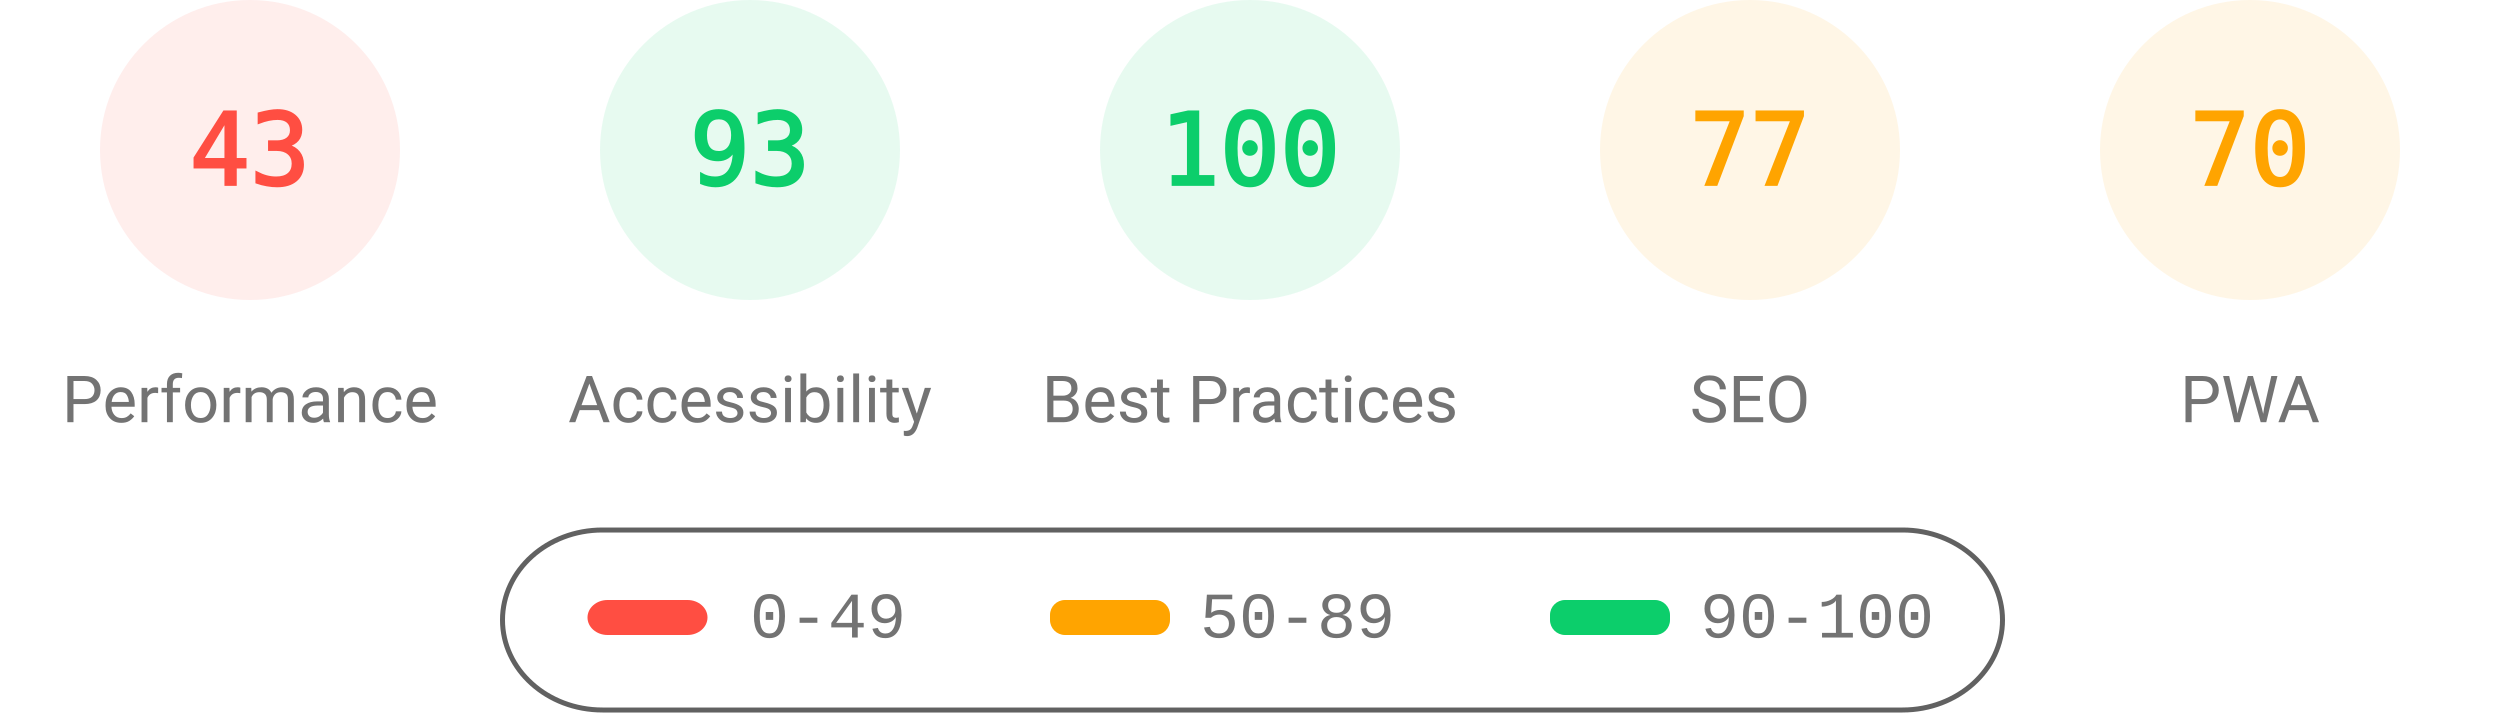
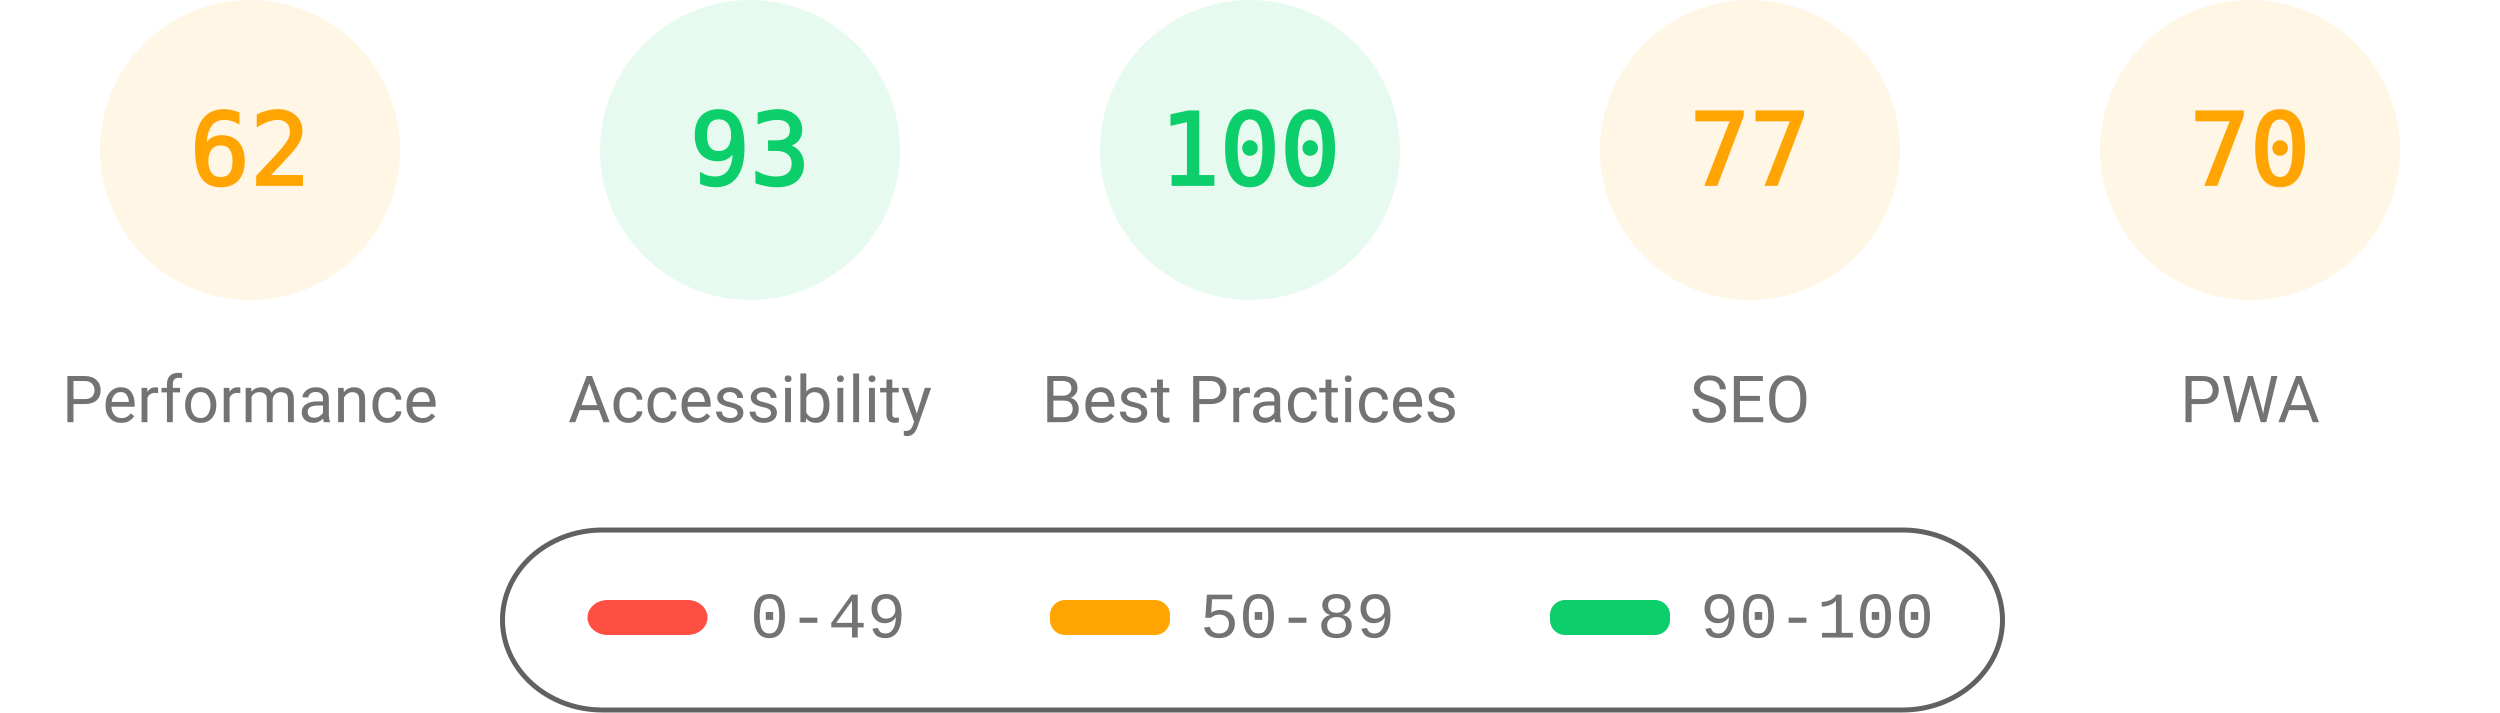
<svg xmlns="http://www.w3.org/2000/svg" fill="none" width="1000" height="285">
  <style>.gauge-base{opacity:.1}.gauge-arc{fill:none;animation-delay:250ms;stroke-linecap:round;transform:rotate(-90deg);transform-origin:100px 60px;animation:load-gauge 1s ease forwards}.guage-text{font-size:40px;font-family:monospace;text-align:center}.guage-red{color:#ff4e42;fill:#ff4e42;stroke:#ff4e42}.guage-orange{color:#ffa400;fill:#ffa400;stroke:#ffa400}.guage-green{color:#0cce6b;fill:#0cce6b;stroke:#0cce6b}.guage-undefined{color:#5c5c5c;fill:#5c5c5c;stroke:#5c5c5c}.guage-title{color:#737373;fill:#737373;stroke:none;font-size:26px;line-height:26px;font-family:Roboto,Halvetica,Arial,sans-serif}@keyframes load-gauge{from{stroke-dasharray:0 352.858}}</style>
-   <svg class="guage-div guage-perf guage-red" viewBox="0 0 200 200" width="200" height="200">
+   <svg class="guage-div guage-perf guage-orange" viewBox="0 0 200 200" width="200" height="200">
    <circle class="gauge-base" r="56" cx="100" cy="60" stroke-width="8" />
-     <circle class="gauge-arc guage-arc-1" r="56" cx="100" cy="60" stroke-width="8" style="stroke-dasharray:151.299,351.858" />
-     <text class="guage-text" x="100" y="60" alignment-baseline="central" dominant-baseline="central" text-anchor="middle">43</text>
+     <circle class="gauge-arc guage-arc-1" r="56" cx="100" cy="60" stroke-width="8" style="stroke-dasharray:218.152,351.858" />
+     <text class="guage-text" x="100" y="60" alignment-baseline="central" dominant-baseline="central" text-anchor="middle">62</text>
    <text class="guage-title" x="100" y="160" alignment-baseline="central" dominant-baseline="central" text-anchor="middle">Performance</text>
  </svg>
  <svg class="guage-div guage-acc guage-green" viewBox="0 0 200 200" width="200" height="200" x="200">
    <circle class="gauge-base" r="56" cx="100" cy="60" stroke-width="8" />
    <circle class="gauge-arc guage-arc-2" r="56" cx="100" cy="60" stroke-width="8" style="stroke-dasharray:327.228,351.858" />
    <text class="guage-text" x="100" y="60" alignment-baseline="central" dominant-baseline="central" text-anchor="middle">93</text>
    <text class="guage-title" x="100" y="160" alignment-baseline="central" dominant-baseline="central" text-anchor="middle">Accessibility</text>
  </svg>
  <svg class="guage-div guage-best guage-green" viewBox="0 0 200 200" width="200" height="200" x="400">
    <circle class="gauge-base" r="56" cx="100" cy="60" stroke-width="8" />
    <circle class="gauge-arc guage-arc-3" r="56" cx="100" cy="60" stroke-width="8" style="stroke-dasharray:351.858,351.858" />
    <text class="guage-text" x="100" y="60" alignment-baseline="central" dominant-baseline="central" text-anchor="middle">100</text>
    <text class="guage-title" x="100" y="160" alignment-baseline="central" dominant-baseline="central" text-anchor="middle">Best Practices</text>
  </svg>
  <svg class="guage-div guage-seo guage-orange" viewBox="0 0 200 200" width="200" height="200" x="600">
    <circle class="gauge-base" r="56" cx="100" cy="60" stroke-width="8" />
    <circle class="gauge-arc guage-arc-4" r="56" cx="100" cy="60" stroke-width="8" style="stroke-dasharray:270.931,351.858" />
    <text class="guage-text" x="100" y="60" alignment-baseline="central" dominant-baseline="central" text-anchor="middle">77</text>
    <text class="guage-title" x="100" y="160" alignment-baseline="central" dominant-baseline="central" text-anchor="middle">SEO</text>
  </svg>
  <svg class="guage-div guage-pwa guage-orange" viewBox="0 0 200 200" width="200" height="200" x="800">
    <circle class="gauge-base" r="56" cx="100" cy="60" stroke-width="8" />
    <circle class="gauge-arc guage-arc-4" r="56" cx="100" cy="60" stroke-width="8" style="stroke-dasharray:246.301,351.858" />
    <text class="guage-text" x="100" y="60" alignment-baseline="central" dominant-baseline="central" text-anchor="middle">70</text>
    <text class="guage-title" x="100" y="160" alignment-baseline="central" dominant-baseline="central" text-anchor="middle">PWA</text>
  </svg>
  <svg width="604" height="76" x="200" y="210">
    <path fill="none" id="canvas_background" d="M-1-1h604v80H-1z" />
    <rect fill-opacity="0" stroke="#616161" stroke-width="2" rx="40" id="svg_2" height="72" width="600" y="2" x="1" fill="#000" />
    <rect stroke="#000" rx="8" id="svg_3" height="14" width="48" y="30" x="35" stroke-opacity="null" stroke-width="0" fill="#ff4e42" />
    <rect stroke="#000" rx="6" id="svg_4" height="14" width="48" y="30" x="220" stroke-opacity="null" stroke-width="0" fill="#ffa400" />
    <rect stroke="#000" rx="6" id="svg_5" height="14" width="48" y="30" x="420" stroke-opacity="null" stroke-width="0" fill="#0cce6b" />
    <text xml:space="preserve" text-anchor="start" font-family="'Courier New', Courier, monospace" font-size="26" id="svg_6" y="45" x="100" stroke-opacity="null" stroke-width="0" stroke="#000" fill="#737373">0-49</text>
    <text xml:space="preserve" text-anchor="start" font-family="'Courier New', Courier, monospace" font-size="26" id="svg_7" y="45" x="280" stroke-opacity="null" stroke-width="0" stroke="#000" fill="#737373">50-89</text>
    <text xml:space="preserve" text-anchor="start" font-family="'Courier New', Courier, monospace" font-size="26" id="svg_8" y="45" x="480" stroke-opacity="null" stroke-width="0" stroke="#000" fill="#737373">90-100</text>
  </svg>
</svg>
